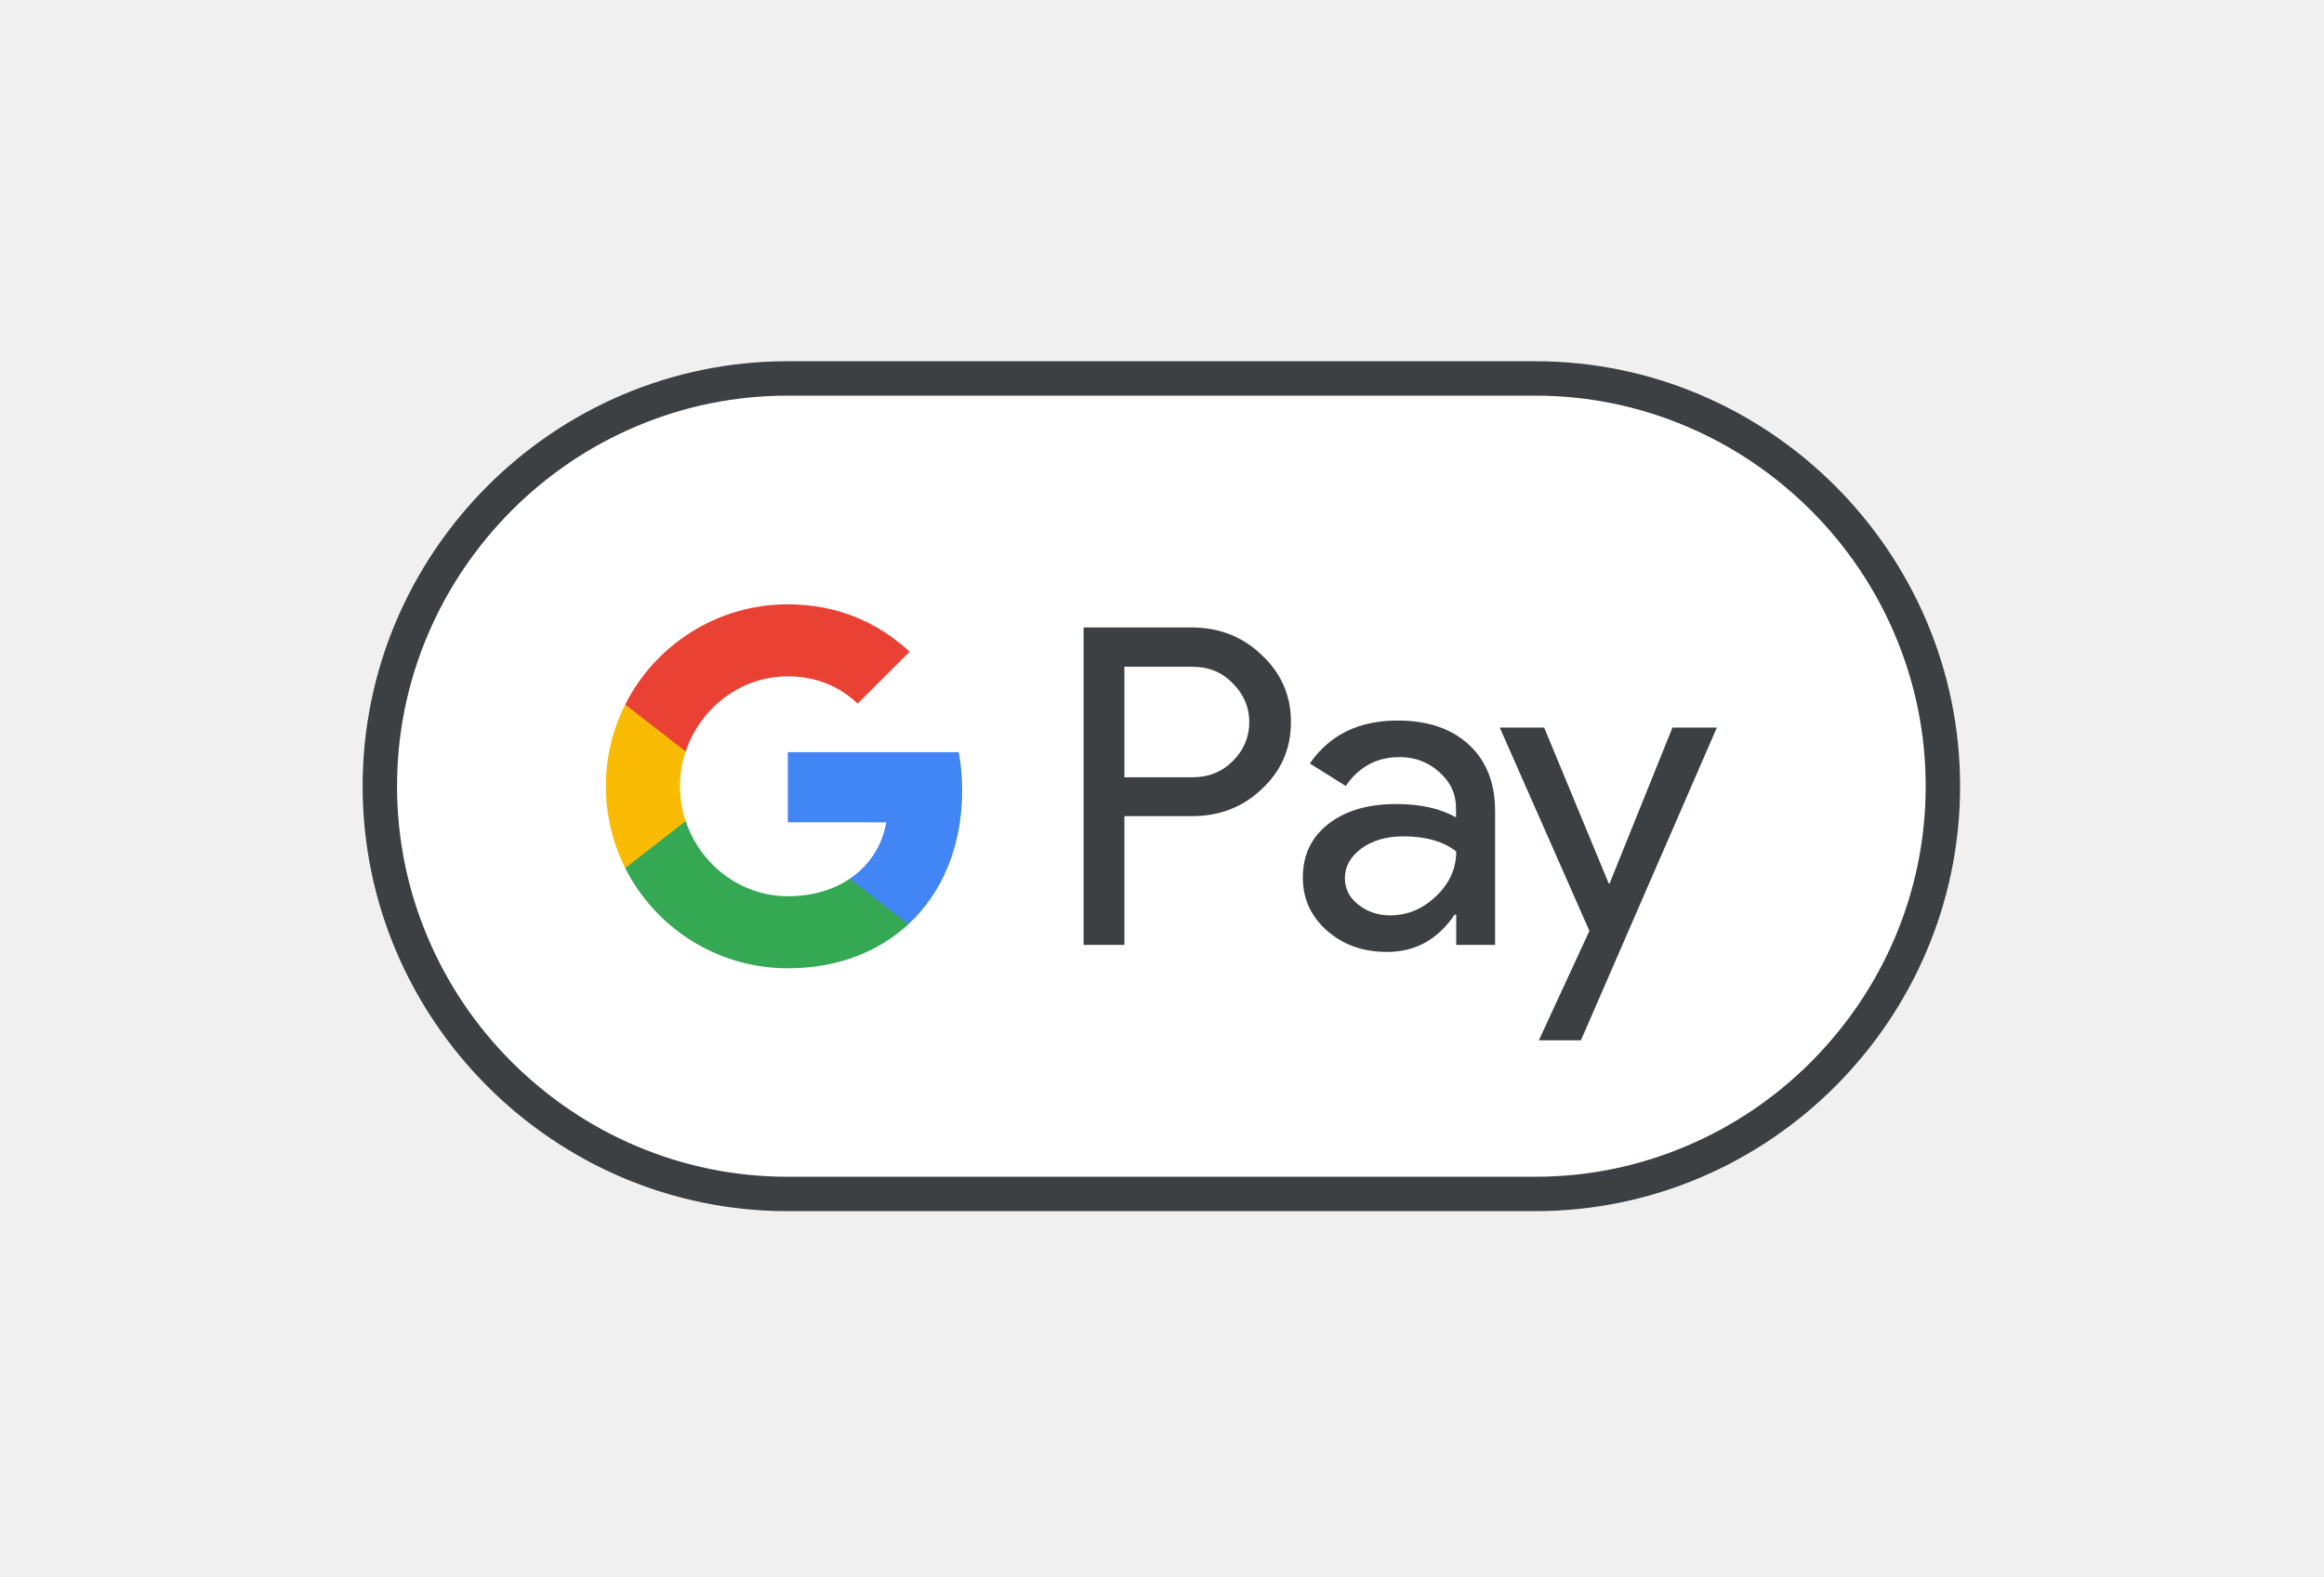
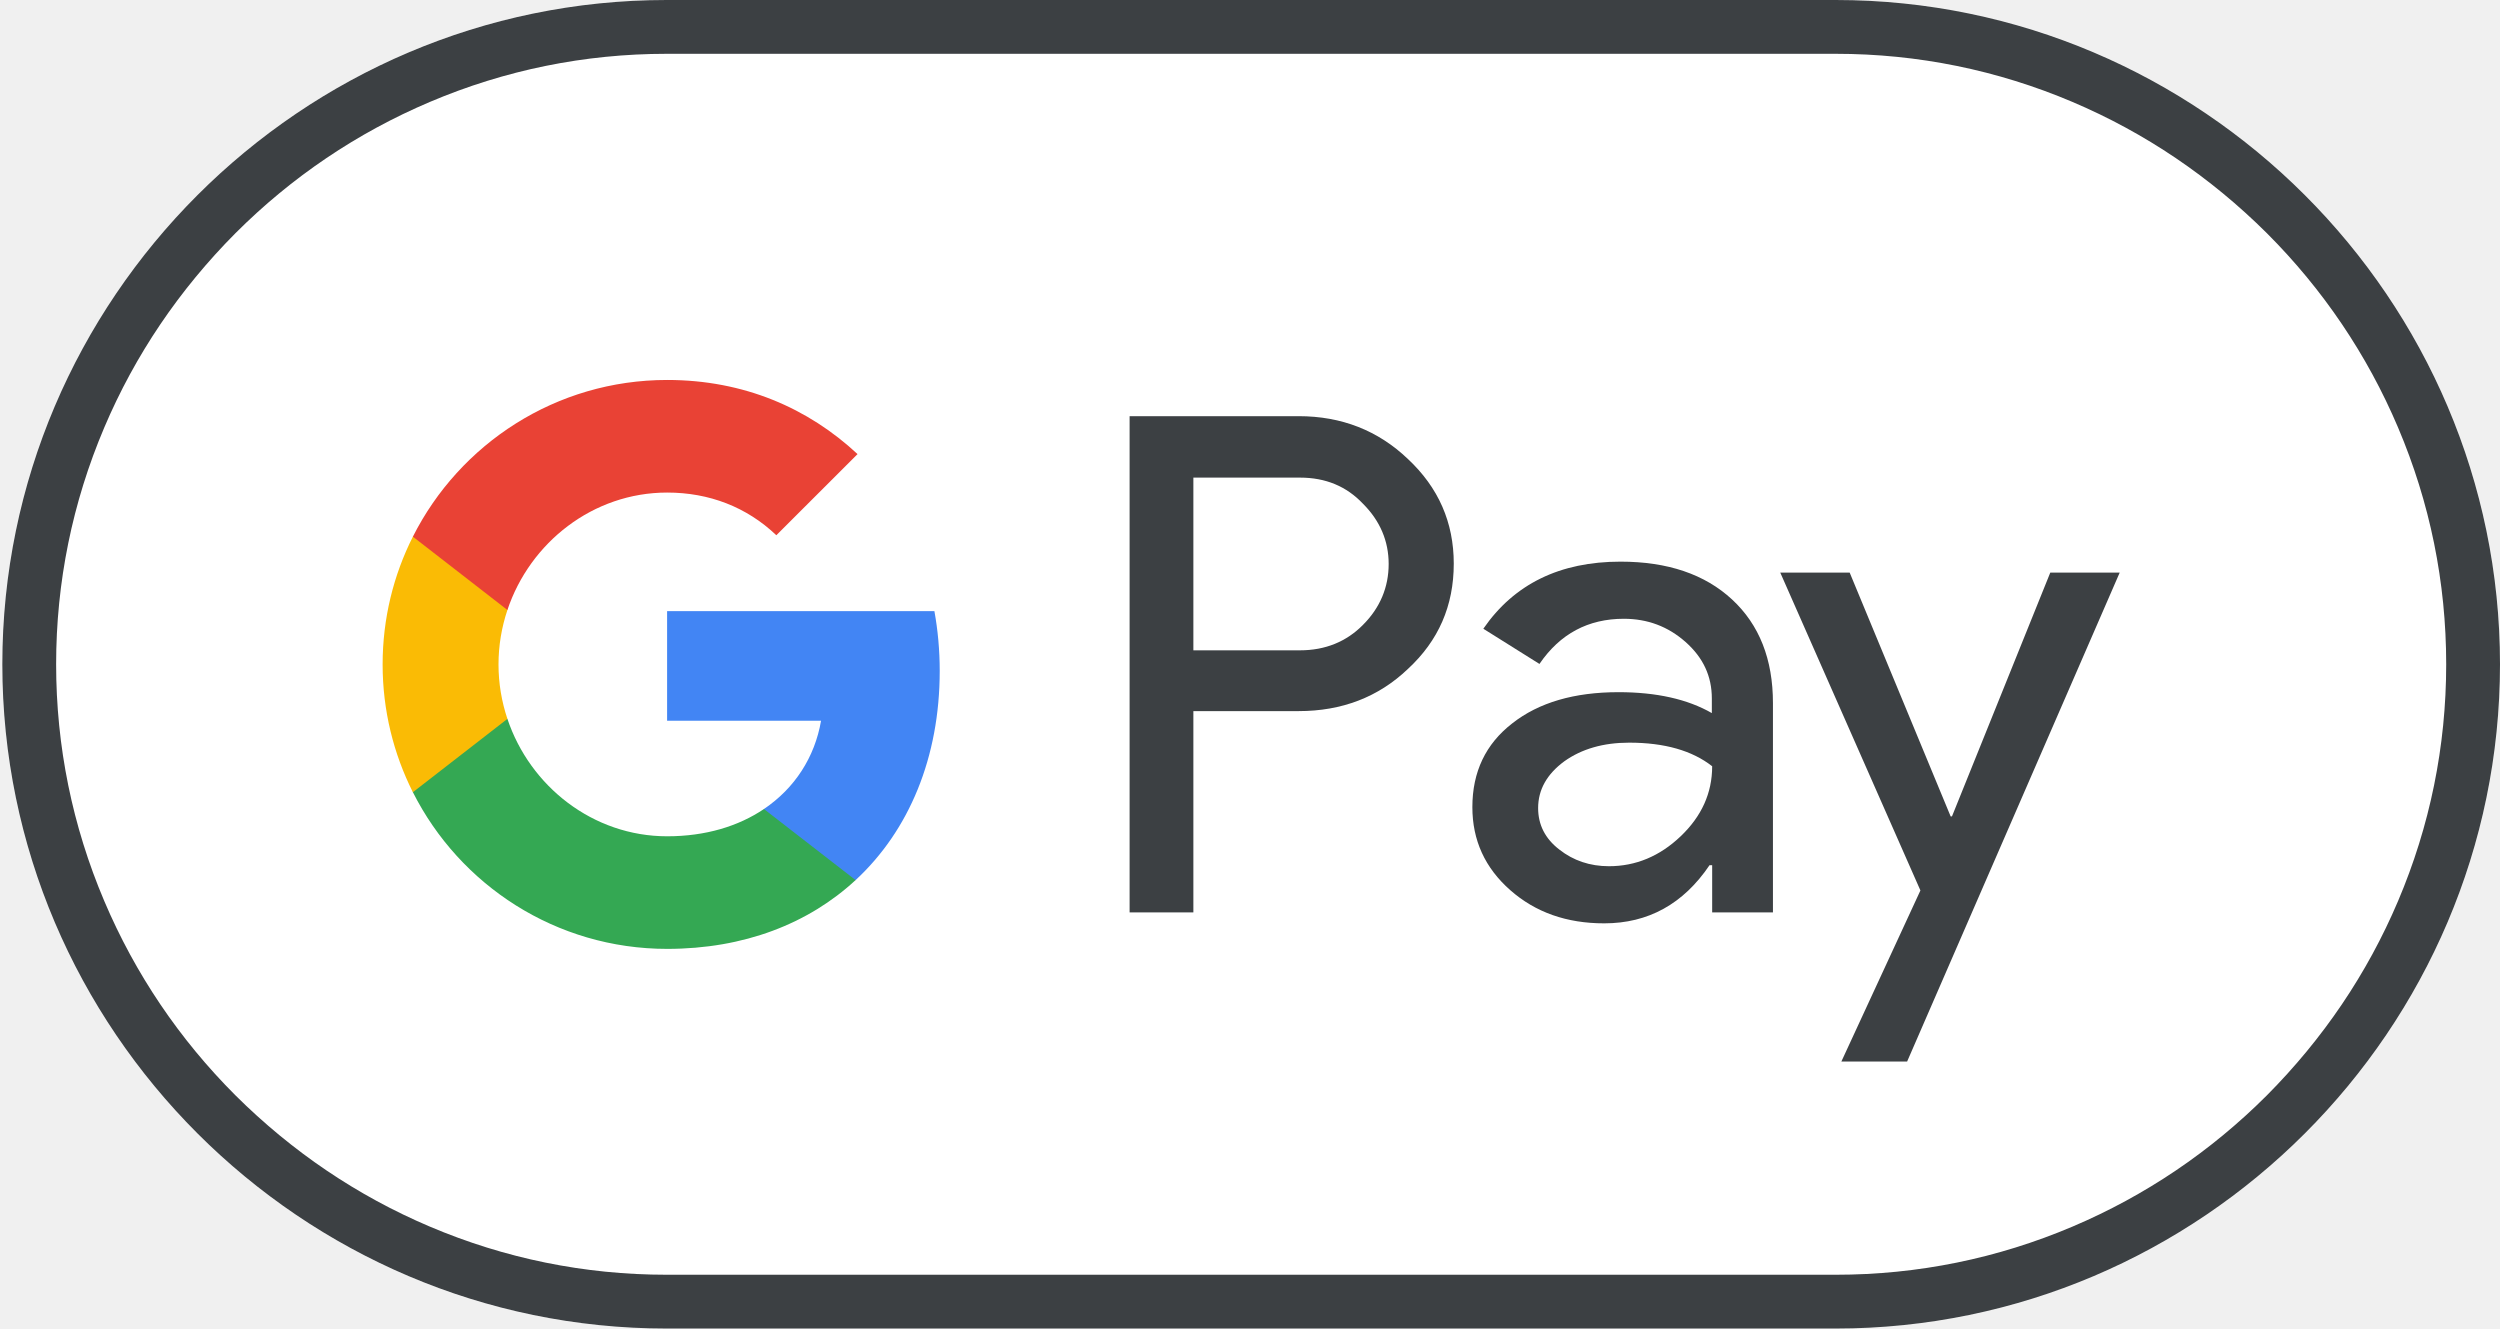
- <svg xmlns="http://www.w3.org/2000/svg" version="1.1" id="G_Pay_Acceptance_Mark" x="0px" y="0px" viewBox="0 0 1094 742" enable-background="new 0 0 1094 742" xml:space="preserve">
+ <svg xmlns="http://www.w3.org/2000/svg" version="1.1" x="0px" y="0px" viewBox="170 170 752.7 400" enable-background="new 170 170 752.7 400" xml:space="preserve">
  <path id="Base_1_" fill="#FFFFFF" d="M722.7,170h-352c-110,0-200,90-200,200l0,0c0,110,90,200,200,200h352c110,0,200-90,200-200l0,0  C922.7,260,832.7,170,722.7,170z" />
  <path id="Outline" fill="#3C4043" d="M722.7,186.2c24.7,0,48.7,4.9,71.3,14.5c21.9,9.3,41.5,22.6,58.5,39.5  c16.9,16.9,30.2,36.6,39.5,58.5c9.6,22.6,14.5,46.6,14.5,71.3s-4.9,48.7-14.5,71.3c-9.3,21.9-22.6,41.5-39.5,58.5  c-16.9,16.9-36.6,30.2-58.5,39.5c-22.6,9.6-46.6,14.5-71.3,14.5h-352c-24.7,0-48.7-4.9-71.3-14.5c-21.9-9.3-41.5-22.6-58.5-39.5  c-16.9-16.9-30.2-36.6-39.5-58.5c-9.6-22.6-14.5-46.6-14.5-71.3s4.9-48.7,14.5-71.3c9.3-21.9,22.6-41.5,39.5-58.5  c16.9-16.9,36.6-30.2,58.5-39.5c22.6-9.6,46.6-14.5,71.3-14.5L722.7,186.2 M722.7,170h-352c-110,0-200,90-200,200l0,0  c0,110,90,200,200,200h352c110,0,200-90,200-200l0,0C922.7,260,832.7,170,722.7,170L722.7,170z" />
  <g id="G_Pay_Lockup_1_">
    <g id="Pay_Typeface_3_">
      <path id="Letter_p_3_" fill="#3C4043" d="M529.3,384.2v60.5h-19.2V295.3H561c12.9,0,23.9,4.3,32.9,12.9    c9.2,8.6,13.8,19.1,13.8,31.5c0,12.7-4.6,23.2-13.8,31.7c-8.9,8.5-19.9,12.7-32.9,12.7h-31.7V384.2z M529.3,313.7v52.1h32.1    c7.6,0,14-2.6,19-7.7c5.1-5.1,7.7-11.3,7.7-18.3c0-6.9-2.6-13-7.7-18.1c-5-5.3-11.3-7.9-19-7.9h-32.1V313.7z" />
      <path id="Letter_a_3_" fill="#3C4043" d="M657.9,339.1c14.2,0,25.4,3.8,33.6,11.4c8.2,7.6,12.3,18,12.3,31.2v63h-18.3v-14.2h-0.8    c-7.9,11.7-18.5,17.5-31.7,17.5c-11.3,0-20.7-3.3-28.3-10s-11.4-15-11.4-25c0-10.6,4-19,12-25.2c8-6.3,18.7-9.4,32-9.4    c11.4,0,20.8,2.1,28.1,6.3v-4.4c0-6.7-2.6-12.3-7.9-17c-5.3-4.7-11.5-7-18.6-7c-10.7,0-19.2,4.5-25.4,13.6l-16.9-10.6    C625.9,345.8,639.7,339.1,657.9,339.1z M633.1,413.3c0,5,2.1,9.2,6.4,12.5c4.2,3.3,9.2,5,14.9,5c8.1,0,15.3-3,21.6-9    s9.5-13,9.5-21.1c-6-4.7-14.3-7.1-25-7.1c-7.8,0-14.3,1.9-19.5,5.6C635.7,403.1,633.1,407.8,633.1,413.3z" />
      <path id="Letter_y_3_" fill="#3C4043" d="M808.2,342.4l-64,147.2h-19.8l23.8-51.5L706,342.4h20.9l30.4,73.4h0.4l29.6-73.4H808.2z" />
    </g>
    <g id="G_Mark_1_">
      <path id="Blue_500" fill="#4285F4" d="M452.93,372c0-6.26-0.56-12.25-1.6-18.01h-80.48v33L417.2,387    c-1.88,10.98-7.93,20.34-17.2,26.58v21.41h27.59C443.7,420.08,452.93,398.04,452.93,372z" />
      <path id="Green_500_1_" fill="#34A853" d="M400.01,413.58c-7.68,5.18-17.57,8.21-29.14,8.21c-22.35,0-41.31-15.06-48.1-35.36    h-28.46v22.08c14.1,27.98,43.08,47.18,76.56,47.18c23.14,0,42.58-7.61,56.73-20.71L400.01,413.58z" />
      <path id="Yellow_500_1_" fill="#FABB05" d="M320.09,370.05c0-5.7,0.95-11.21,2.68-16.39v-22.08h-28.46    c-5.83,11.57-9.11,24.63-9.11,38.47s3.29,26.9,9.11,38.47l28.46-22.08C321.04,381.26,320.09,375.75,320.09,370.05z" />
      <path id="Red_500" fill="#E94235" d="M370.87,318.3c12.63,0,23.94,4.35,32.87,12.85l24.45-24.43    c-14.85-13.83-34.21-22.32-57.32-22.32c-33.47,0-62.46,19.2-76.56,47.18l28.46,22.08C329.56,333.36,348.52,318.3,370.87,318.3z" />
    </g>
  </g>
</svg>
